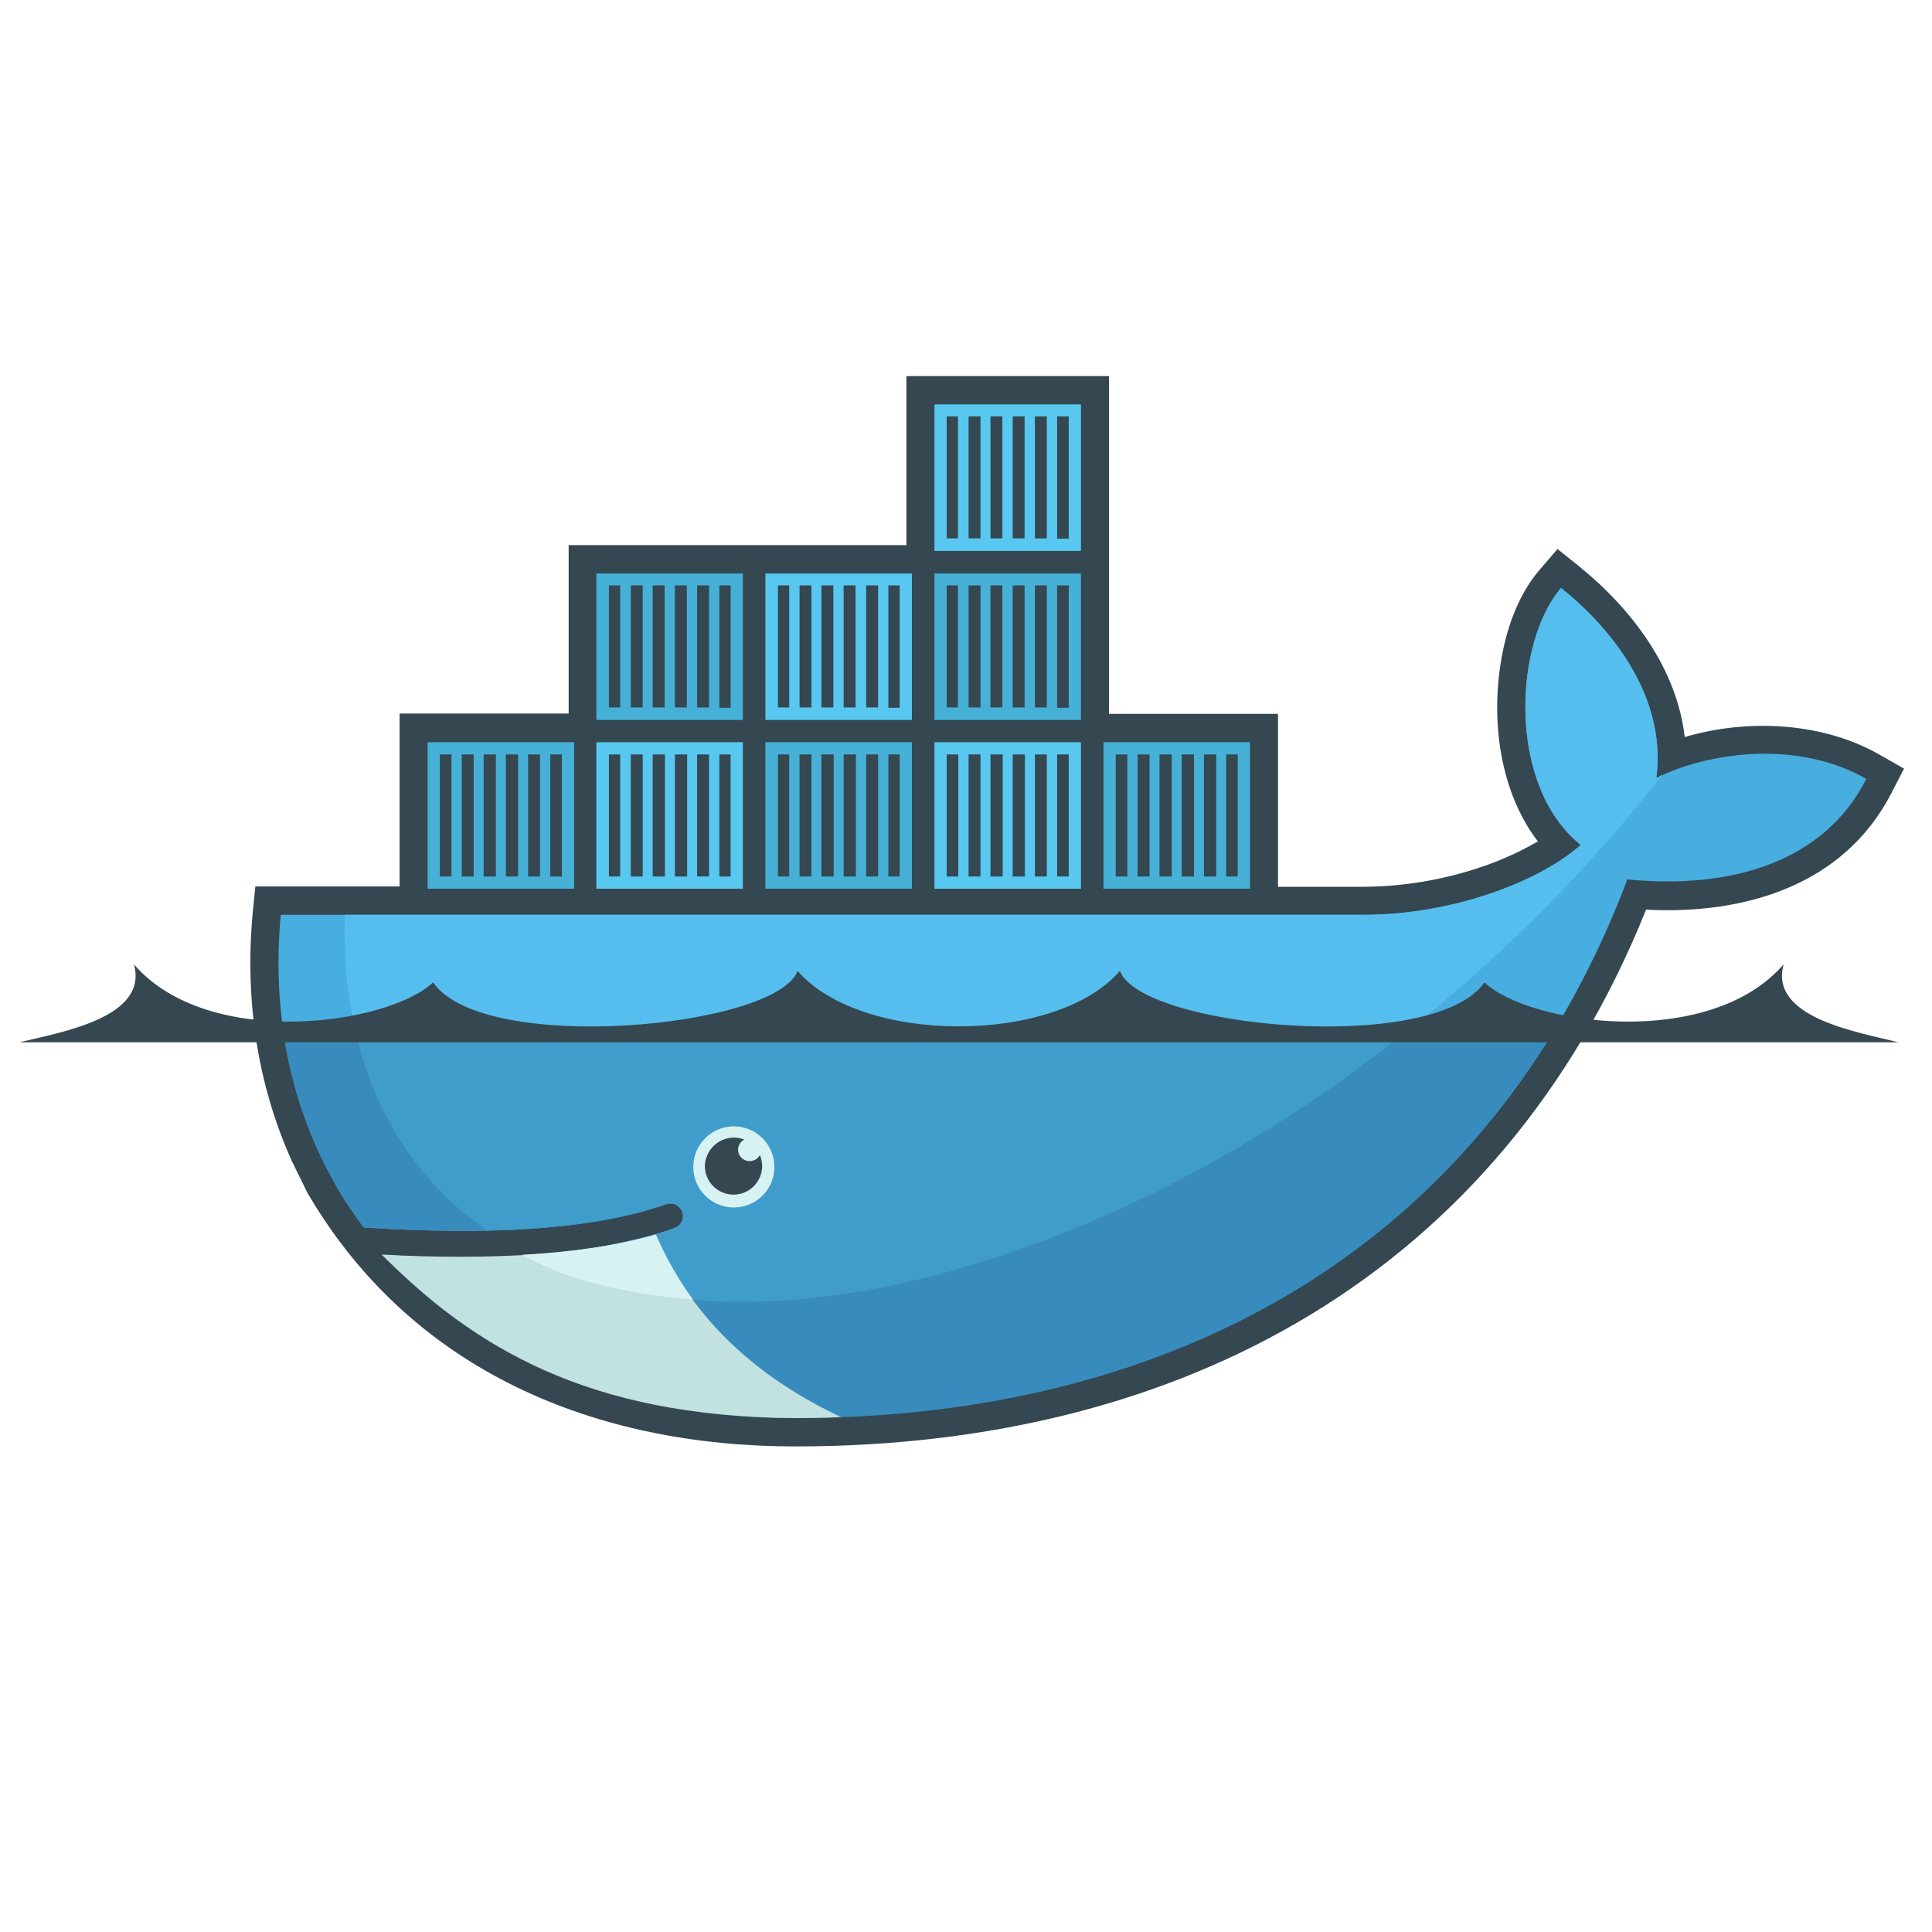
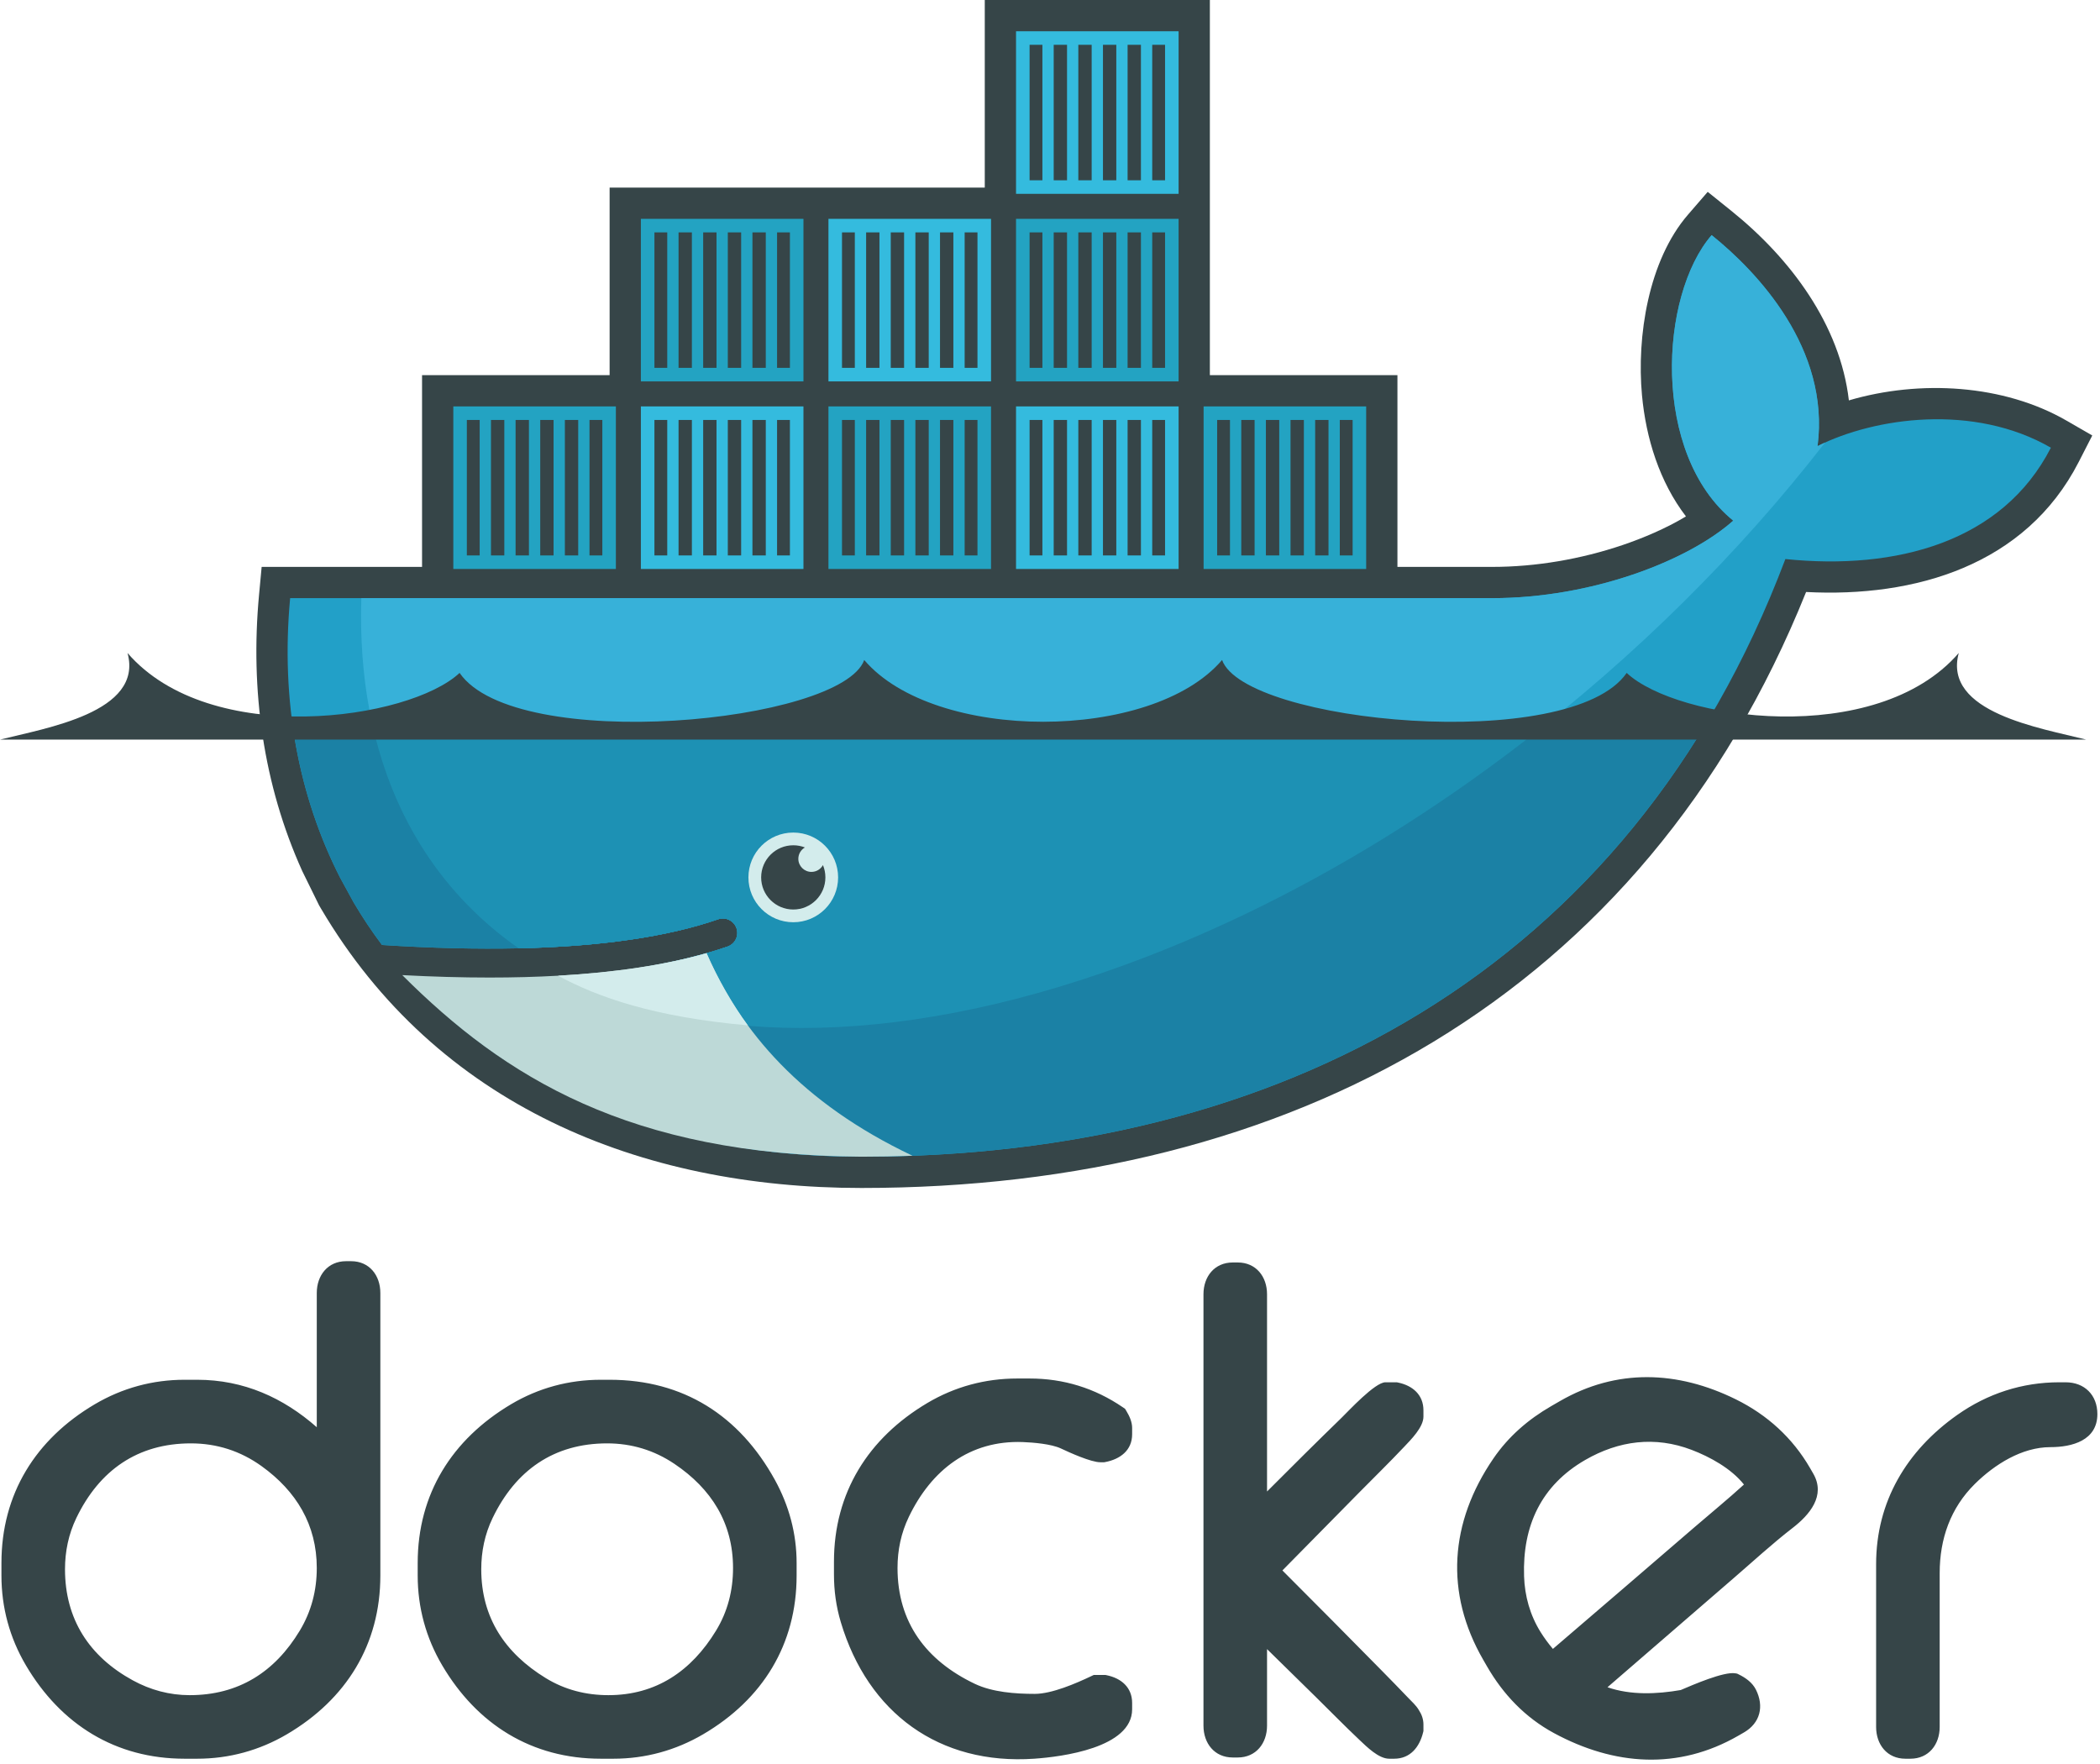
- <svg xmlns="http://www.w3.org/2000/svg" id="Ebene_1" data-name="Ebene 1" width="600" height="600" viewBox="0 0 600 600">
-   <defs>
-     <style>.cls-1{fill:#354750;}.cls-2{fill:#48addf;}.cls-3{fill:#56beee;}.cls-4{fill:#388bbd;}.cls-5{fill:#409ccb;}.cls-6{fill:#c2e1e1;}.cls-7{fill:#d7f2f2;}.cls-8{fill:#46b0d7;}.cls-9{fill:#58c8f1;}</style>
-   </defs>
-   <g id="image">
-     <path id="background" class="cls-1" d="M344.4,221.7h52.5v53.7h26.5a115.958,115.958,0,0,0,36.5-6.1,95.711,95.711,0,0,0,17.7-8c-7.4-9.6-11.2-21.9-12.3-33.9-1.5-16.4,1.8-37.7,12.9-50.5l5.5-6.4,6.6,5.3c16.5,13.3,30.5,31.9,32.9,53.1,20-5.9,43.4-4.5,60.9,5.7l7.2,4.1-3.8,7.4c-14.8,29-45.9,38-76.3,36.4C465.8,395.6,366.9,449.2,247,449.2c-62,0-118.8-23.2-151.2-78.2l-0.5-.9-4.7-9.6C79.7,336.3,76,309.8,78.5,283.3l0.8-8h44.8V221.6h52.5V169.3H281.5V116.8h62.9V221.7" />
-     <g id="whale">
-       <path id="body" class="cls-2" d="M514.4,241.6c3.5-27.3-16.9-48.9-29.6-59-14.6,16.9-16.9,61.3,6.1,79.8-12.8,11.4-39.8,21.7-67.4,21.7H87.2c-2.7,28.8,2.4,55.4,14,78.2l3.8,7a137.346,137.346,0,0,0,8,11.9h0c13.9,0.9,26.5,1.2,38.2,1h0c22.9-.5,41.6-3.2,55.7-8.2a4.016,4.016,0,0,1,2.6,7.6c-1.9.7-3.8,1.3-5.9,1.9h0a183.965,183.965,0,0,1-38.5,6.3c0.9,0-1,.1-1,0.1-0.5,0-1.2.1-1.7,0.1-6.1.3-12.7,0.4-19.4,0.4-7.4,0-14.6-.1-22.6-0.6l-0.2.1c28,31.5,71.9,50.3,126.7,50.3,116.2,0,214.8-51.5,258.5-167.1,31,3.1,60.8-4.7,74.2-31.2-21.4-12.3-49.2-8.3-65.2-.3" />
-       <path id="highlight" class="cls-3" d="M514.4,241.6c3.5-27.3-16.9-48.9-29.6-59-14.6,16.9-16.9,61.3,6.1,79.8-12.8,11.4-39.8,21.7-67.4,21.7H107.1c-1.4,44.1,15,77.7,44,97.9h0c22.9-.5,41.6-3.2,55.7-8.2a4.016,4.016,0,0,1,2.6,7.6c-1.9.7-3.8,1.3-5.9,1.9h0a194.062,194.062,0,0,1-39.6,6.6l-0.4-.4c39.5,20.3,96.9,20.3,162.6-5,73.7-28.3,142.4-82.3,190.2-144a8.627,8.627,0,0,1-1.9,1.1" />
-       <path id="underwater" class="cls-4" d="M87.8,319.2a135.371,135.371,0,0,0,13.3,43.1l3.8,7a137.346,137.346,0,0,0,8,11.9c13.9,0.9,26.5,1.2,38.2,1,22.9-.5,41.6-3.2,55.7-8.2a4.016,4.016,0,0,1,2.6,7.6c-1.9.7-3.8,1.3-5.9,1.9h0a187.298,187.298,0,0,1-39.5,6.4,13.401,13.401,0,0,0-2,.1c-6.1.3-12.6,0.6-19.3,0.6-7.4,0-14.8-.1-22.9-0.6,28,31.5,72.1,50.4,127,50.4,99.5,0,186-37.8,236.4-121.2H87.8" />
-       <path id="underwater-highlight" class="cls-5" d="M110.1,319.2c6,27.1,20.3,48.4,41,62.9,22.9-.5,41.6-3.2,55.7-8.2a4.016,4.016,0,0,1,2.6,7.6c-1.9.7-3.8,1.3-5.9,1.9h0a190.385,190.385,0,0,1-39.8,6.4c39.5,20.3,96.7,20,162.5-5.3,39.8-15.2,78.1-38,112.4-65.5H110.1" />
-       <path id="beard" class="cls-6" d="M261.2,440.1c-31.1-14.7-48.1-34.8-57.6-56.6-11.5,3.3-25.4,5.4-41.5,6.3-6.1.3-12.5,0.5-19.2,0.5-7.8,0-15.8-.2-24.4-0.7C147,418.1,182,440,246.9,440.4c4.9,0,9.6-.1,14.3-0.3" />
-       <path id="beard-highlight" class="cls-7" d="M215.2,403.6a104.803,104.803,0,0,1-11.5-20.2c-11.5,3.3-25.5,5.4-41.6,6.3,11,6.1,27,11.7,53.1,13.9" />
-       <g id="eye">
-         <path id="white" class="cls-7" d="M227.9,349.8a12.6,12.6,0,1,1-12.6,12.6,12.611,12.611,0,0,1,12.6-12.6" />
-         <path id="pupil" class="cls-1" d="M227.9,353.3a7.943,7.943,0,0,1,3.2.6,3.756,3.756,0,0,0-1.9,3.1,3.584,3.584,0,0,0,3.6,3.6,3.661,3.661,0,0,0,3.2-1.9,10.323,10.323,0,0,1,.7,3.4,8.9,8.9,0,1,1-17.8,0,9.053,9.053,0,0,1,9-8.8" />
-       </g>
-     </g>
-     <path id="water" class="cls-1" d="M6,323.7H589.6c-12.7-3.2-40.2-7.6-35.7-24.2-23.1,26.7-78.9,18.8-92.9,5.6-15.6,22.7-106.9,14.1-113.2-3.6-19.7,23-80.4,23-100.1,0-6.4,17.7-97.5,26.3-113.2,3.6-14.1,13.2-69.8,21.1-92.9-5.6,4.6,16.6-22.9,21.1-35.6,24.2" />
-     <g id="containers">
-       <polygon class="cls-8" points="132.8 230.5 178.3 230.5 178.3 276 132.8 276 132.8 230.5" />
-       <rect class="cls-8" x="185.2" y="178.1" width="45.5" height="45.5" />
-       <rect class="cls-9" x="185.2" y="230.5" width="45.5" height="45.5" />
-       <rect class="cls-8" x="237.7" y="230.5" width="45.5" height="45.5" />
-       <rect class="cls-9" x="237.7" y="178.1" width="45.5" height="45.5" />
-       <rect class="cls-9" x="290.2" y="230.5" width="45.5" height="45.5" />
-       <rect class="cls-8" x="290.2" y="178.1" width="45.5" height="45.5" />
-       <rect class="cls-9" x="290.2" y="125.6" width="45.5" height="45.5" />
-       <rect class="cls-8" x="342.7" y="230.5" width="45.5" height="45.5" />
-       <g id="grid1">
-         <polygon class="cls-1" points="346.5 234.3 350.1 234.3 350.1 272.2 346.5 272.2 346.5 234.3" />
-         <polygon class="cls-1" points="353.3 234.3 357 234.3 357 272.2 353.3 272.2 353.3 234.3" />
-         <polygon class="cls-1" points="360.1 234.3 363.9 234.3 363.9 272.2 360.1 272.2 360.1 234.3" />
-         <polygon class="cls-1" points="367 234.3 370.8 234.3 370.8 272.2 367 272.2 367 234.3" />
-         <polygon class="cls-1" points="373.9 234.3 377.7 234.3 377.7 272.2 373.9 272.2 373.9 234.3" />
-         <polyline class="cls-1" points="380.8 234.3 384.4 234.3 384.4 272.2 380.8 272.2 380.8 234.3" />
-       </g>
-       <g id="grid2">
-         <rect class="cls-1" x="294" y="129.3" width="3.5" height="37.9" />
-         <rect class="cls-1" x="300.8" y="129.3" width="3.7" height="37.9" />
-         <rect class="cls-1" x="307.6" y="129.3" width="3.7" height="37.9" />
-         <rect class="cls-1" x="314.5" y="129.3" width="3.7" height="37.9" />
-         <rect class="cls-1" x="321.4" y="129.3" width="3.7" height="37.9" />
-         <polyline class="cls-1" points="328.3 129.3 331.9 129.3 331.9 167.3 328.3 167.3 328.3 129.3" />
-       </g>
-       <g id="grid3">
-         <rect class="cls-1" x="294" y="181.8" width="3.5" height="37.9" />
-         <rect class="cls-1" x="300.8" y="181.8" width="3.7" height="37.9" />
-         <rect class="cls-1" x="307.6" y="181.8" width="3.7" height="37.9" />
-         <rect class="cls-1" x="314.5" y="181.8" width="3.7" height="37.9" />
-         <rect class="cls-1" x="321.4" y="181.8" width="3.7" height="37.9" />
-         <polyline class="cls-1" points="328.3 181.8 331.9 181.8 331.9 219.8 328.3 219.8 328.3 181.8" />
-       </g>
-       <g id="grid4">
-         <polygon class="cls-1" points="294 234.3 297.6 234.3 297.6 272.2 294 272.2 294 234.3" />
-         <polygon class="cls-1" points="300.8 234.3 304.5 234.3 304.5 272.2 300.8 272.2 300.8 234.3" />
-         <polygon class="cls-1" points="307.6 234.3 311.4 234.3 311.4 272.2 307.6 272.2 307.6 234.3" />
-         <polygon class="cls-1" points="314.5 234.3 318.3 234.3 318.3 272.2 314.5 272.2 314.5 234.3" />
-         <polygon class="cls-1" points="321.4 234.3 325.1 234.3 325.1 272.2 321.4 272.2 321.4 234.3" />
-         <polyline class="cls-1" points="328.3 234.3 331.9 234.3 331.9 272.2 328.3 272.2 328.3 234.3" />
-       </g>
-       <g id="grid5">
-         <rect class="cls-1" x="241.6" y="181.8" width="3.5" height="37.9" />
-         <rect class="cls-1" x="248.3" y="181.8" width="3.7" height="37.9" />
-         <rect class="cls-1" x="255.1" y="181.8" width="3.7" height="37.9" />
-         <rect class="cls-1" x="262" y="181.8" width="3.7" height="37.9" />
-         <rect class="cls-1" x="269" y="181.8" width="3.7" height="37.9" />
-         <polyline class="cls-1" points="275.9 181.8 279.4 181.8 279.4 219.8 275.9 219.8 275.9 181.8" />
-       </g>
-       <g id="grid6">
-         <polygon class="cls-1" points="241.6 234.3 245.1 234.3 245.1 272.2 241.6 272.2 241.6 234.3" />
-         <polygon class="cls-1" points="248.3 234.3 252 234.3 252 272.2 248.3 272.2 248.3 234.3" />
-         <polygon class="cls-1" points="255.1 234.3 258.9 234.3 258.9 272.2 255.1 272.2 255.1 234.3" />
-         <polygon class="cls-1" points="262 234.3 265.8 234.3 265.8 272.2 262 272.2 262 234.3" />
-         <polygon class="cls-1" points="269 234.3 272.7 234.3 272.7 272.2 269 272.2 269 234.3" />
-         <polyline class="cls-1" points="275.9 234.3 279.4 234.3 279.4 272.2 275.9 272.2 275.9 234.3" />
-       </g>
-       <g id="grid7">
-         <polygon class="cls-1" points="189.1 234.3 192.6 234.3 192.6 272.2 189.1 272.2 189.1 234.3" />
-         <polygon class="cls-1" points="195.9 234.3 199.6 234.3 199.6 272.2 195.9 272.2 195.9 234.3" />
-         <polygon class="cls-1" points="202.7 234.3 206.5 234.3 206.5 272.2 202.7 272.2 202.7 234.3" />
-         <polygon class="cls-1" points="209.6 234.3 213.4 234.3 213.4 272.2 209.6 272.2 209.6 234.3" />
-         <polygon class="cls-1" points="216.5 234.3 220.2 234.3 220.2 272.2 216.5 272.2 216.5 234.3" />
-         <polyline class="cls-1" points="223.4 234.3 226.9 234.3 226.9 272.2 223.4 272.2 223.4 234.3" />
-       </g>
-       <g id="grid8">
-         <rect class="cls-1" x="189.1" y="181.8" width="3.5" height="37.9" />
-         <rect class="cls-1" x="195.9" y="181.8" width="3.7" height="37.9" />
-         <rect class="cls-1" x="202.7" y="181.8" width="3.7" height="37.9" />
-         <rect class="cls-1" x="209.6" y="181.8" width="3.7" height="37.9" />
-         <rect class="cls-1" x="216.5" y="181.8" width="3.7" height="37.9" />
-         <polyline class="cls-1" points="223.4 181.8 226.9 181.8 226.9 219.8 223.4 219.8 223.4 181.8" />
-       </g>
-       <g id="grid9">
-         <polygon class="cls-1" points="136.6 234.3 140.2 234.3 140.2 272.2 136.6 272.2 136.6 234.3" />
-         <polygon class="cls-1" points="143.4 234.3 147.1 234.3 147.1 272.2 143.4 272.2 143.4 234.3" />
-         <polygon class="cls-1" points="150.2 234.3 154 234.3 154 272.2 150.2 272.2 150.2 234.3" />
-         <polygon class="cls-1" points="157.1 234.3 160.9 234.3 160.9 272.2 157.1 272.2 157.1 234.3" />
-         <polygon class="cls-1" points="164 234.3 167.7 234.3 167.7 272.2 164 272.2 164 234.3" />
-         <polyline class="cls-1" points="170.9 234.3 174.5 234.3 174.5 272.2 170.9 272.2 170.9 234.3" />
-       </g>
-     </g>
+ <svg xmlns="http://www.w3.org/2000/svg" width="256px" height="215px" viewBox="0 0 256 215" version="1.1">
+   <g stroke="none" stroke-width="1" fill="none" fill-rule="evenodd">
+     <path d="M38.617,173.984 L38.617,157.622 C38.617,155.473 39.961,153.745 42.186,153.745 L42.803,153.745 C45.028,153.745 46.366,155.474 46.366,157.622 L46.366,192.069 C46.366,200.469 42.215,207.153 34.984,211.411 C31.631,213.384 27.926,214.396 24.039,214.396 L22.502,214.396 C14.1,214.396 7.425,210.243 3.16,203.015 C1.181,199.66 0.176,195.961 0.176,192.069 L0.176,190.534 C0.176,182.131 4.328,175.451 11.554,171.185 C14.91,169.204 18.61,168.2 22.502,168.2 L24.039,168.2 C29.725,168.2 34.549,170.404 38.617,173.984 L38.617,173.984 Z M7.924,191.3 C7.924,197.368 10.865,201.93 16.182,204.839 C18.332,206.016 20.666,206.648 23.119,206.648 C29.075,206.648 33.493,203.838 36.54,198.791 C37.957,196.443 38.617,193.874 38.617,191.143 C38.617,185.883 36.127,181.778 31.888,178.729 C29.318,176.881 26.425,175.954 23.27,175.954 C16.778,175.954 12.106,179.233 9.302,185.06 C8.356,187.029 7.924,189.121 7.924,191.3 L7.924,191.3 Z M73.248,168.2 L74.322,168.2 C83.3,168.2 90.128,172.555 94.455,180.392 C96.185,183.527 97.111,186.949 97.111,190.534 L97.111,192.069 C97.111,200.469 92.969,207.162 85.726,211.412 C82.373,213.379 78.669,214.396 74.783,214.396 L73.248,214.396 C64.846,214.396 58.169,210.243 53.906,203.015 C51.927,199.66 50.919,195.961 50.919,192.069 L50.919,190.534 C50.919,182.13 55.088,175.472 62.296,171.187 C65.647,169.196 69.354,168.2 73.248,168.2 L73.248,168.2 Z M58.667,191.3 C58.667,197.19 61.558,201.523 66.533,204.569 C68.869,206 71.442,206.648 74.171,206.648 C79.991,206.648 84.293,203.697 87.287,198.785 C88.715,196.443 89.361,193.87 89.361,191.143 C89.361,185.666 86.723,181.482 82.213,178.45 C79.742,176.787 76.991,175.954 74.015,175.954 C67.523,175.954 62.851,179.233 60.048,185.06 C59.1,187.029 58.667,189.121 58.667,191.3 L58.667,191.3 Z M129.324,176.573 C128.155,176.025 125.964,175.843 124.7,175.795 C118.226,175.551 113.542,179.197 110.794,184.908 C109.845,186.878 109.412,188.963 109.412,191.143 C109.412,197.78 112.897,202.427 118.821,205.26 C120.985,206.294 123.779,206.491 126.144,206.491 C128.225,206.491 131.164,205.216 133.01,204.339 L133.33,204.187 L134.763,204.187 L134.921,204.219 C136.683,204.586 138.013,205.703 138.013,207.599 L138.013,208.366 C138.013,213.084 129.391,214.164 126.101,214.394 C114.491,215.197 105.808,208.821 102.498,197.747 C101.923,195.824 101.664,193.914 101.664,191.91 L101.664,190.377 C101.664,181.974 105.834,175.318 113.041,171.036 C116.392,169.046 120.098,168.047 123.992,168.047 L125.527,168.047 C129.657,168.047 133.461,169.22 136.871,171.549 L137.152,171.743 L137.328,172.035 C137.696,172.645 138.013,173.351 138.013,174.077 L138.013,174.844 C138.013,176.822 136.534,177.886 134.747,178.23 L134.599,178.256 L134.141,178.256 C132.985,178.256 130.356,177.059 129.324,176.573 L129.324,176.573 Z M154.458,181.82 C157.467,178.806 160.488,175.798 163.543,172.834 C164.394,172.007 167.617,168.507 168.886,168.507 L170.274,168.507 L170.432,168.54 C172.2,168.907 173.524,170.026 173.524,171.926 L173.524,172.692 C173.524,173.988 172.006,175.494 171.169,176.381 C169.389,178.268 167.515,180.093 165.693,181.942 L156.331,191.445 C160.362,195.484 164.389,199.528 168.387,203.599 C169.493,204.725 170.599,205.852 171.688,206.995 C172.073,207.4 172.641,207.904 172.964,208.465 C173.311,208.991 173.524,209.584 173.524,210.217 L173.524,211.018 L173.479,211.202 C173.044,212.97 171.922,214.396 169.963,214.396 L169.346,214.396 C168.064,214.396 166.616,212.945 165.738,212.117 C163.929,210.411 162.181,208.617 160.407,206.874 L154.458,201.034 L154.458,210.368 C154.458,212.518 153.112,214.246 150.889,214.246 L150.278,214.246 C148.053,214.246 146.709,212.518 146.709,210.368 L146.709,157.772 C146.709,155.621 148.054,153.902 150.278,153.902 L150.889,153.902 C153.112,153.902 154.458,155.621 154.458,157.772 L154.458,181.82 L154.458,181.82 Z M251.035,168.507 L251.804,168.507 C254.129,168.507 255.68,170.073 255.68,172.384 C255.68,175.592 252.613,176.413 249.959,176.413 C246.479,176.413 243.157,178.52 240.758,180.883 C237.767,183.832 236.457,187.609 236.457,191.761 L236.457,210.52 C236.457,212.671 235.115,214.396 232.887,214.396 L232.276,214.396 C230.049,214.396 228.707,212.671 228.707,210.52 L228.707,190.684 C228.707,183.067 232.415,176.849 238.596,172.488 C242.288,169.883 246.516,168.507 251.035,168.507 L251.035,168.507 Z M195.961,205.683 C198.78,206.668 201.996,206.527 204.889,206.023 C206.368,205.394 210.153,203.744 211.545,203.985 L211.762,204.022 L211.962,204.12 C212.812,204.532 213.623,205.115 214.057,205.979 C215.071,208.007 214.584,210.045 212.592,211.196 L211.929,211.579 C204.578,215.821 196.761,215.233 189.434,211.271 C185.931,209.377 183.251,206.566 181.274,203.139 L180.812,202.338 C176.093,194.166 176.73,185.57 182.051,177.799 C183.889,175.113 186.29,173.038 189.097,171.415 L190.159,170.802 C197.081,166.806 204.5,167.08 211.61,170.587 C215.432,172.473 218.529,175.284 220.663,178.981 L221.047,179.647 C222.597,182.333 220.589,184.673 218.516,186.273 C216.11,188.129 213.681,190.363 211.375,192.353 C206.233,196.792 201.099,201.241 195.961,205.683 L195.961,205.683 Z M189.306,201.009 C195.056,196.078 200.808,191.144 206.543,186.193 C208.502,184.503 210.652,182.749 212.596,180.972 C211.036,179.006 208.43,177.589 206.215,176.744 C201.747,175.041 197.339,175.613 193.24,177.979 C187.875,181.077 185.59,186.01 185.791,192.149 C185.869,194.567 186.52,196.897 187.803,198.954 C188.255,199.679 188.76,200.36 189.306,201.009 L189.306,201.009 Z" fill="#364548" />
+     <path d="M147.488,45.732 L170.354,45.732 L170.354,69.107 L181.915,69.107 C187.254,69.107 192.746,68.156 197.802,66.443 C200.287,65.6 203.075,64.428 205.526,62.954 C202.298,58.739 200.65,53.418 200.165,48.172 C199.506,41.038 200.946,31.752 205.774,26.168 L208.178,23.388 L211.042,25.691 C218.253,31.484 224.318,39.58 225.387,48.809 C234.07,46.255 244.265,46.859 251.918,51.276 L255.058,53.088 L253.406,56.314 C246.933,68.946 233.401,72.86 220.171,72.167 C200.374,121.476 157.273,144.82 105.014,144.82 C78.015,144.82 53.244,134.727 39.138,110.773 L38.907,110.382 L36.852,106.201 C32.084,95.657 30.5,84.106 31.574,72.564 L31.897,69.107 L51.45,69.107 L51.45,45.732 L74.315,45.732 L74.315,22.866 L120.048,22.866 L120.048,0 L147.488,0 L147.488,45.732" fill="#364548" />
+     <path d="M221.57,54.38 C223.103,42.464 214.186,33.105 208.656,28.661 C202.283,36.029 201.293,55.339 211.291,63.469 C205.712,68.425 193.954,72.917 181.915,72.917 L35.37,72.917 C34.2,85.484 36.406,97.057 41.445,106.962 L43.112,110.011 C44.167,111.803 45.321,113.532 46.567,115.196 L46.567,115.196 C52.592,115.583 58.147,115.717 63.229,115.604 L63.231,115.604 C73.218,115.383 81.367,114.205 87.543,112.065 C88.462,111.745 89.465,112.233 89.783,113.151 C90.1,114.07 89.614,115.073 88.695,115.391 C87.874,115.676 87.018,115.942 86.134,116.195 C86.133,116.195 86.132,116.195 86.131,116.196 C81.268,117.584 76.053,118.518 69.325,118.933 C69.724,118.94 68.909,118.993 68.907,118.994 C68.678,119.008 68.39,119.041 68.16,119.053 C65.512,119.202 62.654,119.233 59.732,119.233 C56.536,119.233 53.389,119.172 49.87,118.994 L49.78,119.053 C61.991,132.777 81.082,141.008 105.014,141.008 C155.662,141.008 198.622,118.556 217.646,68.151 C231.142,69.536 244.113,66.094 250.013,54.576 C240.615,49.153 228.529,50.882 221.57,54.38" fill="#22A0C8" />
+     <path d="M221.57,54.38 C223.103,42.464 214.186,33.105 208.656,28.661 C202.283,36.029 201.293,55.339 211.291,63.469 C205.712,68.425 193.954,72.917 181.915,72.917 L44.048,72.917 C43.45,92.163 50.592,106.772 63.229,115.604 L63.231,115.604 C73.218,115.383 81.367,114.205 87.543,112.065 C88.462,111.745 89.465,112.233 89.783,113.151 C90.1,114.07 89.614,115.073 88.695,115.391 C87.874,115.676 87.018,115.942 86.134,116.195 C86.133,116.195 86.132,116.195 86.131,116.196 C81.268,117.584 75.605,118.638 68.877,119.053 C68.875,119.053 68.714,118.898 68.712,118.898 C85.949,127.74 110.942,127.708 139.597,116.701 C171.728,104.357 201.626,80.841 222.488,53.944 C222.173,54.086 221.866,54.231 221.57,54.38" fill="#37B1D9" />
+     <path d="M35.645,88.186 C36.556,94.918 38.524,101.221 41.445,106.962 L43.112,110.011 C44.167,111.803 45.321,113.532 46.567,115.196 C52.593,115.583 58.148,115.717 63.231,115.604 C73.218,115.383 81.367,114.205 87.543,112.065 C88.462,111.745 89.465,112.233 89.783,113.151 C90.1,114.07 89.614,115.073 88.695,115.391 C87.874,115.676 87.018,115.942 86.134,116.195 C86.133,116.195 86.132,116.195 86.131,116.196 C81.268,117.584 75.635,118.578 68.907,118.994 C68.676,119.008 68.273,119.011 68.04,119.023 C65.394,119.172 62.565,119.263 59.642,119.263 C56.447,119.263 53.179,119.202 49.661,119.023 C61.871,132.747 81.082,141.008 105.014,141.008 C148.373,141.008 186.098,124.55 207.993,88.186 L35.645,88.186" fill="#1B81A5" />
+     <path d="M45.367,88.186 C47.959,100.005 54.188,109.285 63.231,115.604 C73.218,115.383 81.367,114.205 87.543,112.065 C88.462,111.745 89.465,112.233 89.783,113.151 C90.1,114.07 89.614,115.073 88.695,115.391 C87.874,115.676 87.018,115.942 86.134,116.195 C86.133,116.195 86.132,116.195 86.131,116.196 C81.268,117.584 75.516,118.578 68.787,118.994 C86.023,127.834 110.944,127.707 139.597,116.701 C156.931,110.041 173.614,100.127 188.581,88.186 L45.367,88.186" fill="#1D91B4" />
+     <path d="M55.261,49.543 L75.078,49.543 L75.078,69.361 L55.261,69.361 L55.261,49.543 Z M56.911,51.195 L58.475,51.195 L58.475,67.71 L56.911,67.71 L56.911,51.195 Z M59.852,51.195 L61.478,51.195 L61.478,67.71 L59.852,67.71 L59.852,51.195 Z M62.853,51.195 L64.48,51.195 L64.48,67.71 L62.853,67.71 L62.853,51.195 Z M65.857,51.195 L67.483,51.195 L67.483,67.71 L65.857,67.71 L65.857,51.195 Z M68.86,51.195 L70.486,51.195 L70.486,67.71 L68.86,67.71 L68.86,51.195 Z M71.862,51.195 L73.427,51.195 L73.427,67.71 L71.862,67.71 L71.862,51.195 Z" fill="#23A3C2" />
+     <path d="M78.126,26.677 L97.945,26.677 L97.945,46.494 L78.126,46.494 L78.126,26.677 Z M79.778,28.329 L81.341,28.329 L81.341,44.843 L79.778,44.843 L79.778,28.329 Z M82.719,28.329 L84.344,28.329 L84.344,44.843 L82.719,44.843 L82.719,28.329 Z M85.72,28.329 L87.346,28.329 L87.346,44.843 L85.72,44.843 L85.72,28.329 Z M88.723,28.329 L90.349,28.329 L90.349,44.843 L88.723,44.843 L88.723,28.329 Z M91.726,28.329 L93.353,28.329 L93.353,44.843 L91.726,44.843 L91.726,28.329 Z M94.728,28.329 L96.294,28.329 L96.294,44.843 L94.728,44.843 L94.728,28.329 Z" fill="#23A3C2" />
+     <path d="M78.126,49.543 L97.945,49.543 L97.945,69.361 L78.126,69.361 L78.126,49.543 Z M79.778,51.195 L81.341,51.195 L81.341,67.71 L79.778,67.71 L79.778,51.195 Z M82.719,51.195 L84.344,51.195 L84.344,67.71 L82.719,67.71 L82.719,51.195 Z M85.72,51.195 L87.346,51.195 L87.346,67.71 L85.72,67.71 L85.72,51.195 Z M88.723,51.195 L90.349,51.195 L90.349,67.71 L88.723,67.71 L88.723,51.195 Z M91.726,51.195 L93.353,51.195 L93.353,67.71 L91.726,67.71 L91.726,51.195 Z M94.728,51.195 L96.294,51.195 L96.294,67.71 L94.728,67.71 L94.728,51.195 Z" fill="#34BBDE" />
+     <path d="M100.993,49.543 L120.811,49.543 L120.811,69.361 L100.993,69.361 L100.993,49.543 Z M102.644,51.195 L104.207,51.195 L104.207,67.71 L102.644,67.71 L102.644,51.195 Z M105.584,51.195 L107.21,51.195 L107.21,67.71 L105.584,67.71 L105.584,51.195 Z M108.587,51.195 L110.213,51.195 L110.213,67.71 L108.587,67.71 L108.587,51.195 Z M111.59,51.195 L113.216,51.195 L113.216,67.71 L111.59,67.71 L111.59,51.195 Z M114.592,51.195 L116.22,51.195 L116.22,67.71 L114.592,67.71 L114.592,51.195 Z M117.595,51.195 L119.159,51.195 L119.159,67.71 L117.595,67.71 L117.595,51.195 Z" fill="#23A3C2" />
+     <path d="M100.993,26.677 L120.811,26.677 L120.811,46.494 L100.993,46.494 L100.993,26.677 Z M102.644,28.329 L104.207,28.329 L104.207,44.843 L102.644,44.843 L102.644,28.329 Z M105.584,28.329 L107.21,28.329 L107.21,44.843 L105.584,44.843 L105.584,28.329 Z M108.587,28.329 L110.213,28.329 L110.213,44.843 L108.587,44.843 L108.587,28.329 Z M111.59,28.329 L113.216,28.329 L113.216,44.843 L111.59,44.843 L111.59,28.329 Z M114.592,28.329 L116.22,28.329 L116.22,44.843 L114.592,44.843 L114.592,28.329 Z M117.595,28.329 L119.159,28.329 L119.159,44.843 L117.595,44.843 L117.595,28.329 Z" fill="#34BBDE" />
+     <path d="M123.859,49.543 L143.677,49.543 L143.677,69.361 L123.859,69.361 L123.859,49.543 Z M125.511,51.195 L127.074,51.195 L127.074,67.71 L125.511,67.71 L125.511,51.195 Z M128.451,51.195 L130.077,51.195 L130.077,67.71 L128.451,67.71 L128.451,51.195 Z M131.453,51.195 L133.079,51.195 L133.079,67.71 L131.453,67.71 L131.453,51.195 Z M134.456,51.195 L136.083,51.195 L136.083,67.71 L134.456,67.71 L134.456,51.195 Z M137.459,51.195 L139.086,51.195 L139.086,67.71 L137.459,67.71 L137.459,51.195 Z M140.462,51.195 L142.026,51.195 L142.026,67.71 L140.462,67.71 L140.462,51.195 Z" fill="#34BBDE" />
+     <path d="M123.859,26.677 L143.677,26.677 L143.677,46.494 L123.859,46.494 L123.859,26.677 Z M125.511,28.329 L127.074,28.329 L127.074,44.843 L125.511,44.843 L125.511,28.329 Z M128.451,28.329 L130.077,28.329 L130.077,44.843 L128.451,44.843 L128.451,28.329 Z M131.453,28.329 L133.079,28.329 L133.079,44.843 L131.453,44.843 L131.453,28.329 Z M134.456,28.329 L136.083,28.329 L136.083,44.843 L134.456,44.843 L134.456,28.329 Z M137.459,28.329 L139.086,28.329 L139.086,44.843 L137.459,44.843 L137.459,28.329 Z M140.462,28.329 L142.026,28.329 L142.026,44.843 L140.462,44.843 L140.462,28.329 Z" fill="#23A3C2" />
+     <path d="M123.859,3.811 L143.677,3.811 L143.677,23.629 L123.859,23.629 L123.859,3.811 Z M125.511,5.461 L127.074,5.461 L127.074,21.977 L125.511,21.977 L125.511,5.461 Z M128.451,5.461 L130.077,5.461 L130.077,21.977 L128.451,21.977 L128.451,5.461 Z M131.453,5.461 L133.079,5.461 L133.079,21.977 L131.453,21.977 L131.453,5.461 Z M134.456,5.461 L136.083,5.461 L136.083,21.977 L134.456,21.977 L134.456,5.461 Z M137.459,5.461 L139.086,5.461 L139.086,21.977 L137.459,21.977 L137.459,5.461 Z M140.462,5.461 L142.026,5.461 L142.026,21.977 L140.462,21.977 L140.462,5.461 Z" fill="#34BBDE" />
+     <path d="M146.725,49.543 L166.543,49.543 L166.543,69.361 L146.725,69.361 L146.725,49.543 Z M148.376,51.195 L149.94,51.195 L149.94,67.71 L148.376,67.71 L148.376,51.195 Z M151.316,51.195 L152.942,51.195 L152.942,67.71 L151.316,67.71 L151.316,51.195 Z M154.319,51.195 L155.946,51.195 L155.946,67.71 L154.319,67.71 L154.319,51.195 Z M157.321,51.195 L158.948,51.195 L158.948,67.71 L157.321,67.71 L157.321,51.195 Z M160.325,51.195 L161.951,51.195 L161.951,67.71 L160.325,67.71 L160.325,51.195 Z M163.327,51.195 L164.891,51.195 L164.891,67.71 L163.327,67.71 L163.327,51.195 Z" fill="#23A3C2" />
+     <path d="M96.704,101.492 C99.723,101.492 102.17,103.94 102.17,106.959 C102.17,109.978 99.723,112.426 96.704,112.426 C93.684,112.426 91.236,109.978 91.236,106.959 C91.236,103.94 93.684,101.492 96.704,101.492" fill="#D3ECEC" />
+     <path d="M96.704,103.043 C97.204,103.043 97.681,103.137 98.121,103.308 C97.644,103.584 97.321,104.1 97.321,104.692 C97.321,105.574 98.037,106.289 98.919,106.289 C99.524,106.289 100.049,105.953 100.321,105.457 C100.513,105.919 100.619,106.427 100.619,106.959 C100.619,109.121 98.866,110.874 96.704,110.874 C94.542,110.874 92.788,109.121 92.788,106.959 C92.788,104.796 94.542,103.043 96.704,103.043" fill="#364548" />
+     <path d="M0,90.162 L254.327,90.162 C248.79,88.758 236.806,86.86 238.783,79.603 C228.714,91.254 204.43,87.777 198.301,82.031 C191.477,91.93 151.747,88.167 148.976,80.456 C140.42,90.497 113.909,90.497 105.353,80.456 C102.58,88.167 62.851,91.93 56.026,82.031 C49.898,87.777 25.616,91.254 15.546,79.603 C17.522,86.86 5.539,88.758 0,90.162" fill="#364548" />
+     <path d="M111.237,140.89 C97.698,134.465 90.266,125.731 86.131,116.196 C81.102,117.631 75.056,118.549 68.031,118.943 C65.385,119.091 62.602,119.167 59.68,119.167 C56.313,119.167 52.764,119.068 49.038,118.87 C61.455,131.279 76.73,140.834 105.014,141.008 C107.102,141.008 109.175,140.968 111.237,140.89" fill="#BDD9D7" />
+     <path d="M91.16,124.994 C89.287,122.451 87.47,119.255 86.134,116.195 C81.104,117.631 75.057,118.549 68.031,118.943 C72.857,121.563 79.758,123.99 91.16,124.994" fill="#D3ECEC" />
  </g>
</svg>
